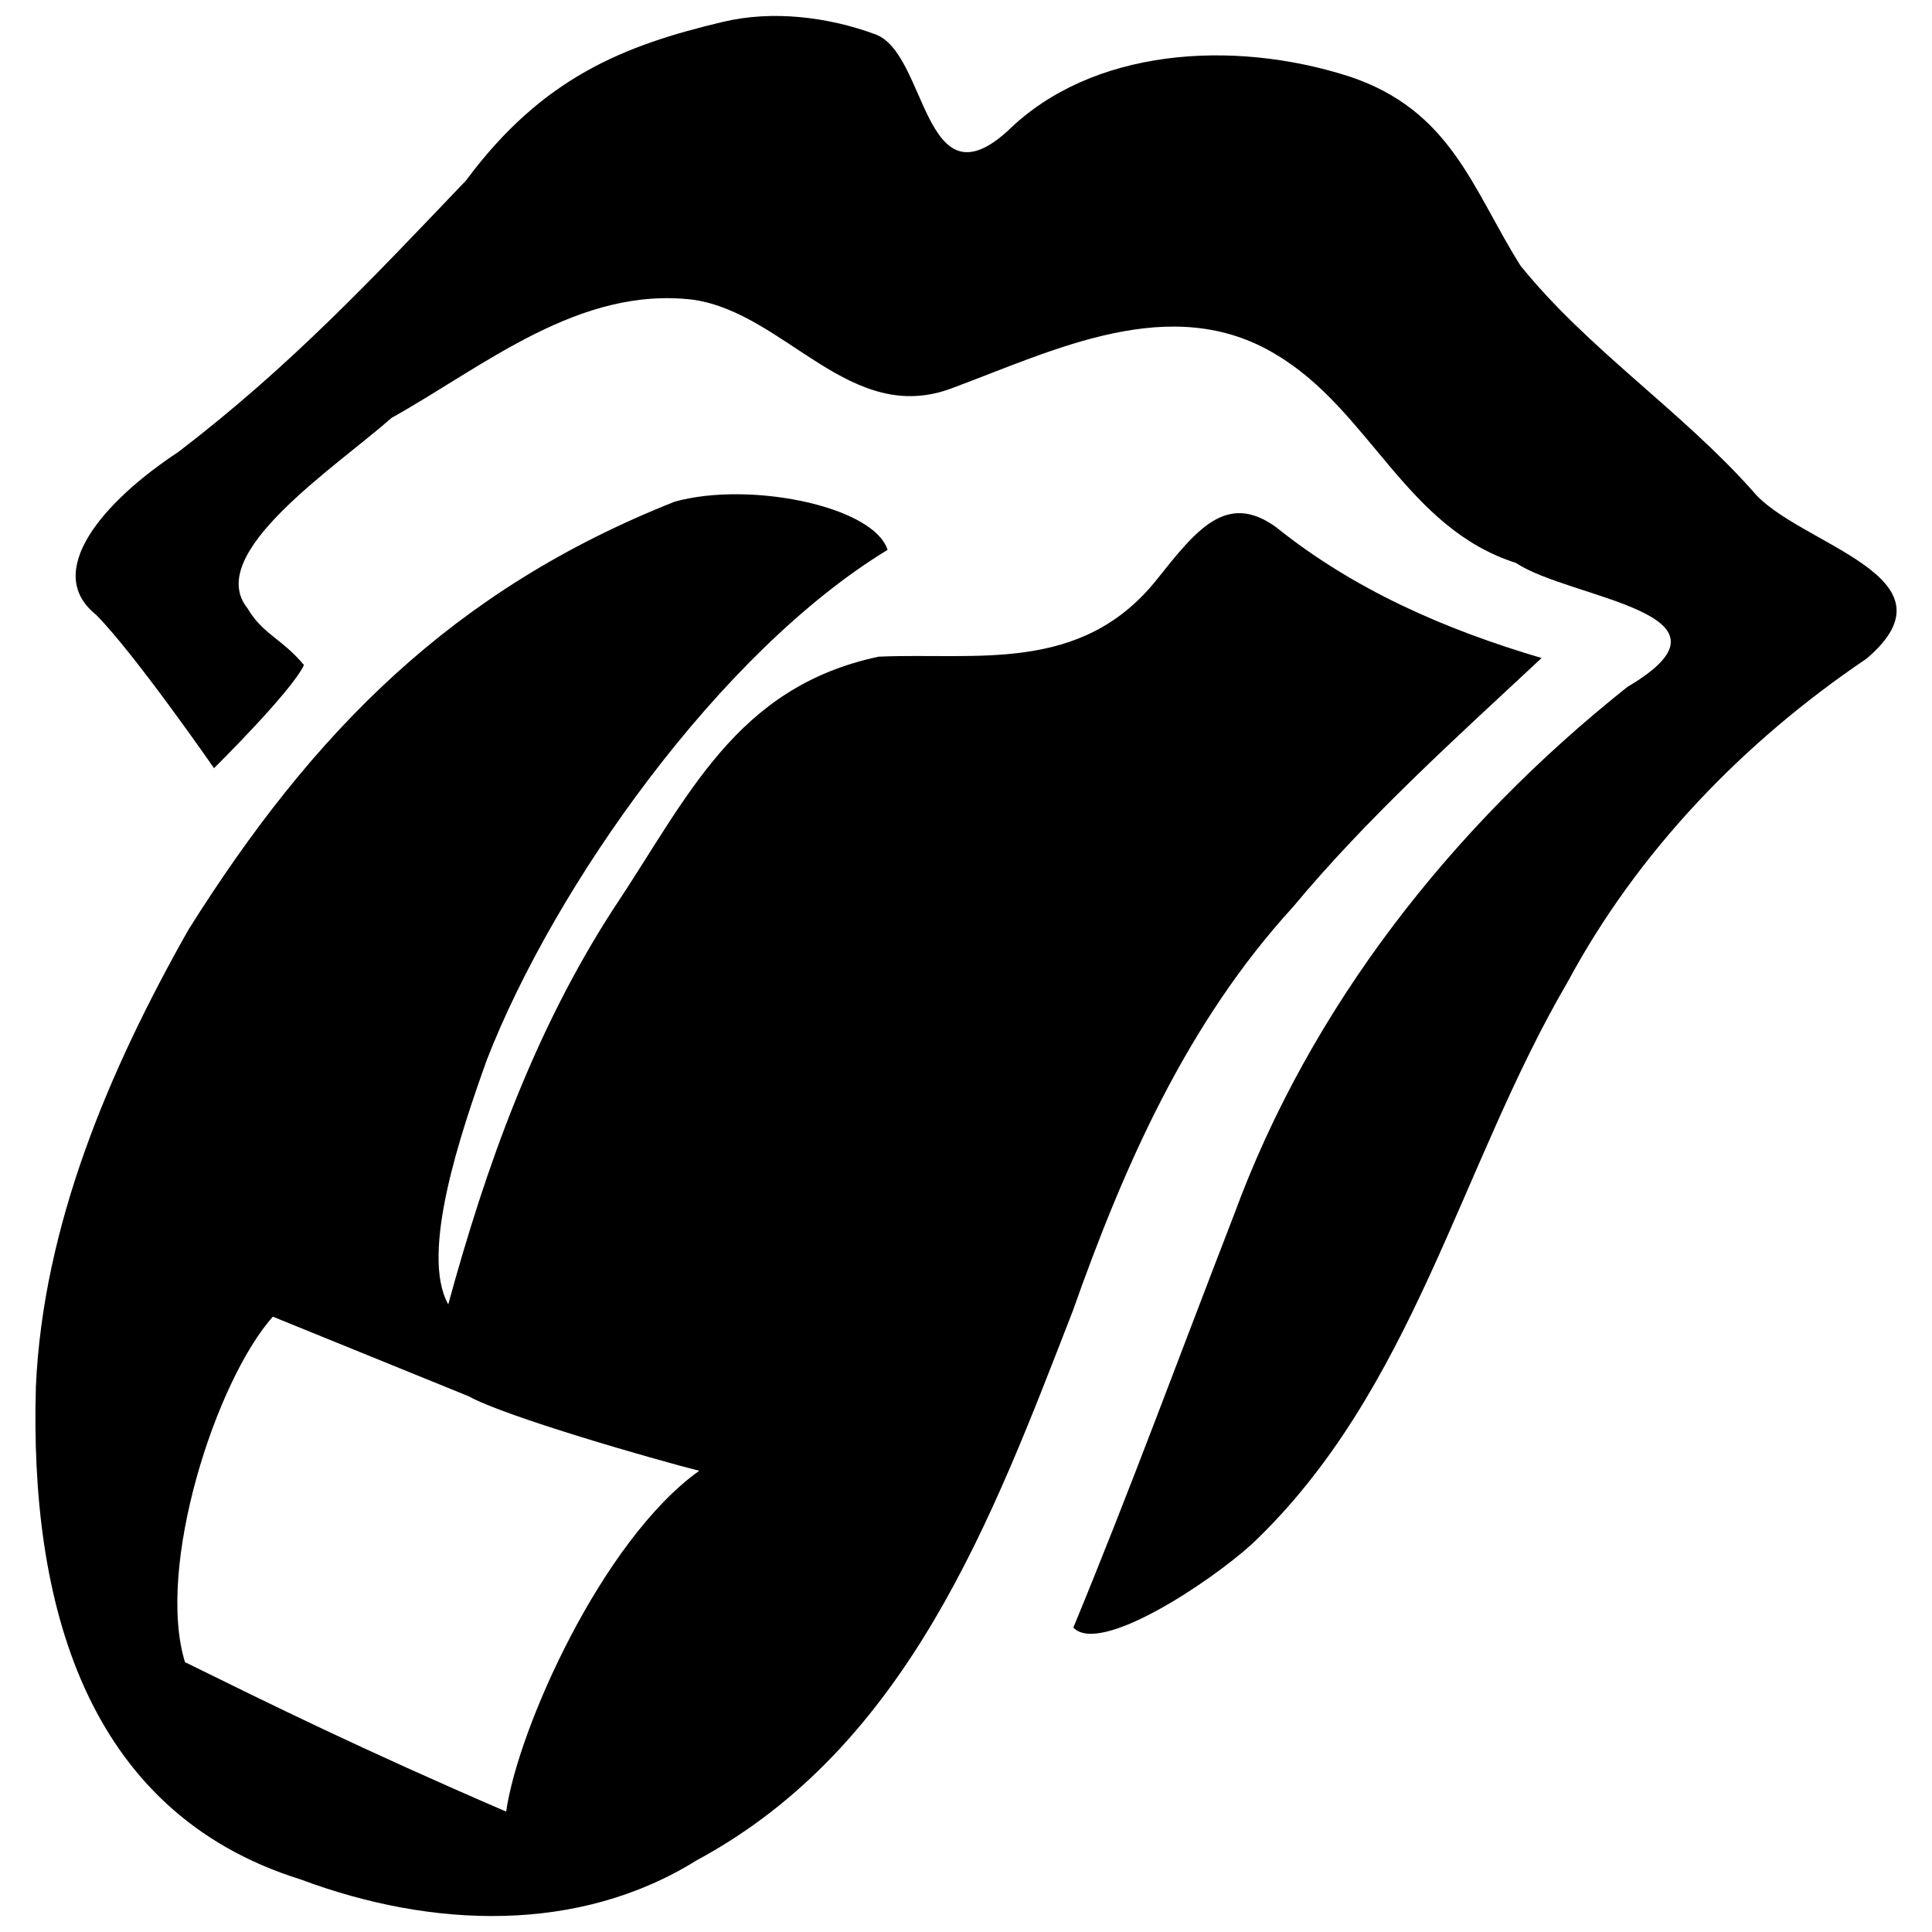
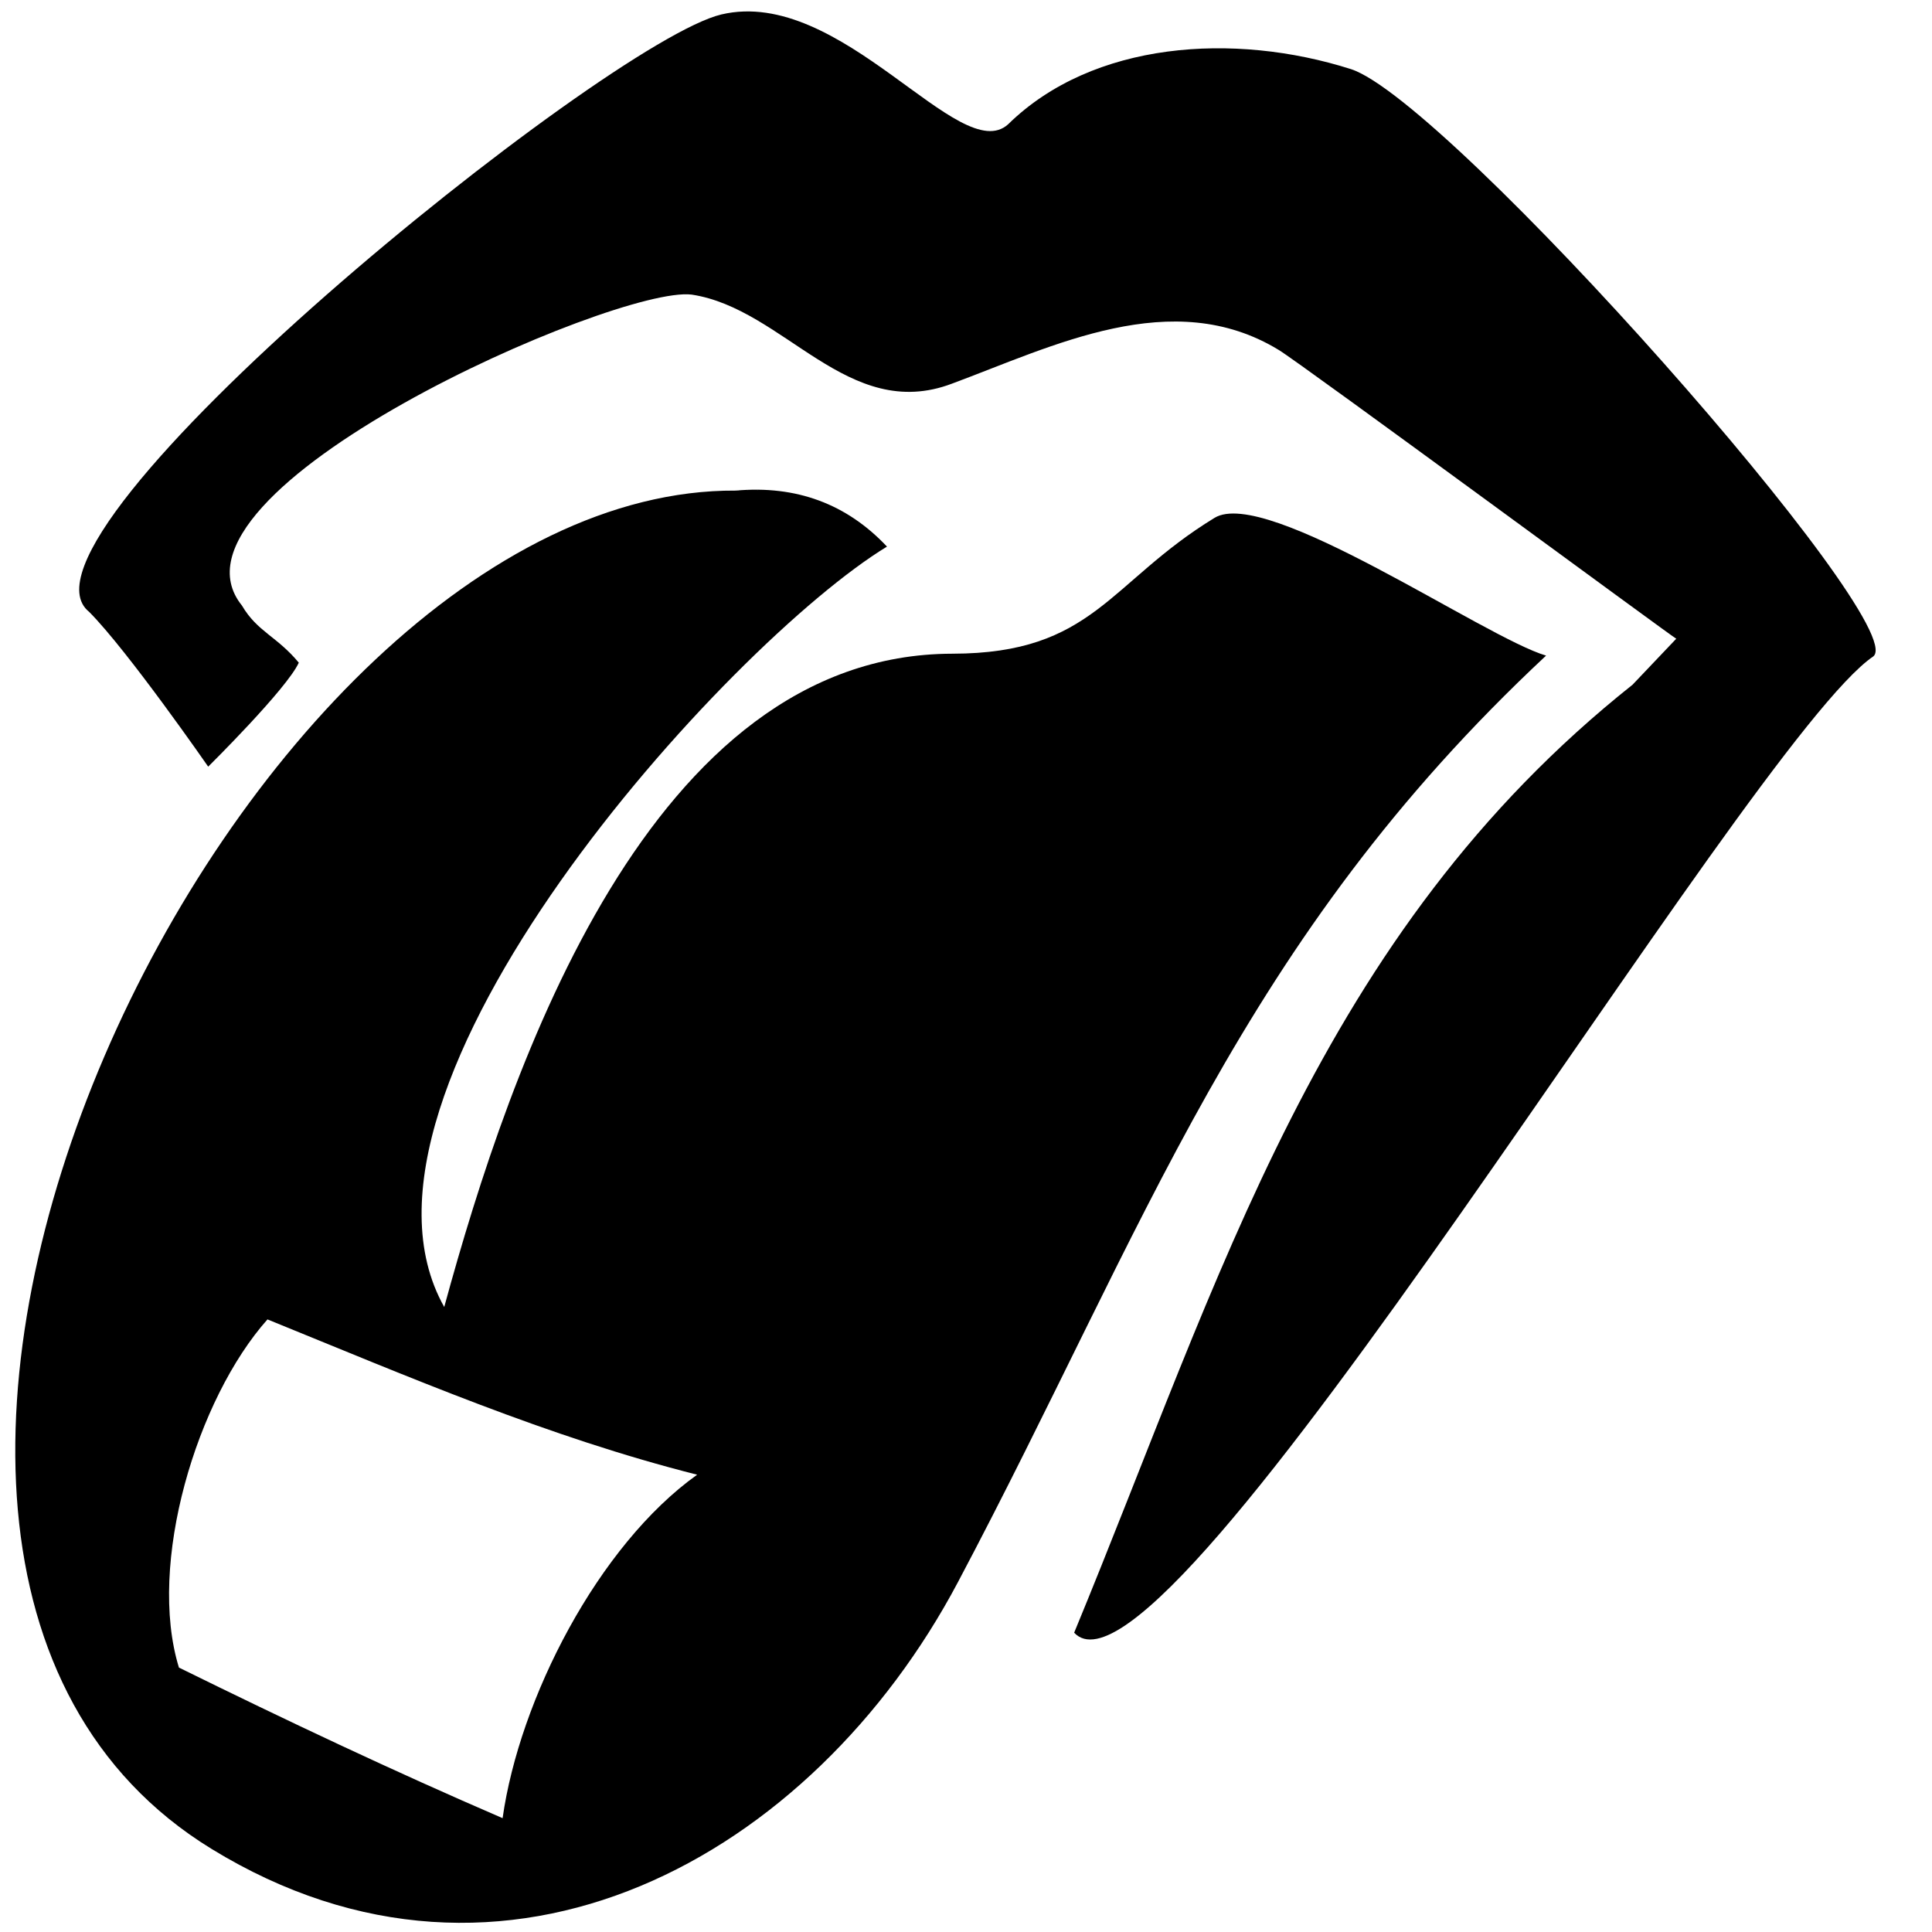
- <svg xmlns="http://www.w3.org/2000/svg" width="20" height="20" id="acid_tongue" version="1.1">
-   <defs id="defs3018" />
-   <g id="layer1" transform="translate(0,-1032.362)">
-     <g id="g3086" transform="matrix(0.1364126,0,0,0.1297806,-2.013099,947.0223)">
-       <path style="fill:#000000;fill-opacity:1;stroke:none" d="m 69.639,659.309 c -7.52,1.875 -13.698,4.415 -19.509,12.648 -7.278,8.018 -13.394,14.873 -21.851,21.673 -5.684,3.93 -10.295,9.56 -6.242,12.964 2.921,3.086 8.963,12.25 8.963,12.25 0,0 5.909,-6.135 6.823,-8.229 -1.652,-2.094 -3.123,-2.446 -4.28,-4.519 -3.347,-4.358 6.634,-11.211 10.931,-15.194 7.046,-4.137 14.235,-10.544 22.93,-9.419 7.016,1.111 11.885,10.12 19.601,7.049 7.686,-2.994 16.653,-7.764 24.607,-2.67 7.099,4.435 9.826,13.815 18.19,16.61 4.087,2.888 18.026,3.961 8.458,9.886 -13.372,11.175 -24.088,25.586 -29.856,42.105 -4.051,10.986 -7.908,22.033 -12.193,32.93 1.979,2.229 10.328,-3.581 13.568,-6.677 12.277,-12.245 15.725,-30.043 23.936,-44.809 5.286,-10.335 13.249,-19.099 22.682,-25.794 7.426,-6.628 -5.315,-9.093 -8.622,-13.37 -5.447,-6.431 -12.524,-11.326 -17.636,-17.989 -3.648,-6.096 -5.243,-12.423 -13.075,-15.115 -8.832,-2.957 -19.451,-2.2 -25.818,4.358 -6.421,6.157 -6.121,-6.164 -10.056,-7.688 -3.603,-1.396 -7.8,-1.935 -11.549,-1 z" id="path4238" />
-       <path style="fill:#000000;fill-opacity:1;stroke:none" d="m 70.688,45.594 c -2.092,-0.012 -4.136,0.211 -5.875,0.688 C 44.002,54.523 30.83,67.856 19.125,86.5 11.654,99.718 5.485,114.263 4.812,129.406 c -0.572,20.011 4.459,39.896 24.875,46.25 12.34,4.615 26.114,5.102 37.188,-1.812 19.889,-10.711 27.8,-32.31 35.281,-51.531 4.803,-13.587 10.687,-27.03 20.688,-37.969 7.02,-8.435 15.29,-15.856 23.344,-23.375 -9.104,-2.678 -17.653,-6.432 -24.969,-12.312 -4.632,-3.313 -7.444,0.28 -11.156,4.938 -7.104,8.907 -16.979,6.841 -26.125,7.25 -13.452,2.857 -17.901,13.206 -24.906,23.688 -7.405,11.425 -11.975,24.205 -15.5,37.125 -2.699,-4.794 1.226,-16.256 3.625,-22.969 6.348,-16.303 21.855,-38.281 37.625,-47.875 -1.007,-3.097 -7.817,-5.185 -14.094,-5.219 z m -43.625,77.219 18.375,7.469 c 3.41,1.904 17.378,5.919 21.656,7 -9.114,6.511 -17.03,24.253 -18.125,32 C 35.372,163.416 26.895,159.229 18.812,155.25 c -2.744,-8.925 2.879,-26.399 8.25,-32.438 z" transform="matrix(0.8082423,0,0,0.8495448,13.59067,658.2596)" id="path3022" />
-     </g>
+ <svg xmlns="http://www.w3.org/2000/svg" version="1.1" id="acid_tongue" x="0px" y="0px" width="180px" height="180px" viewBox="0 0 180 180" enable-background="new 0 0 180 180" xml:space="preserve">
+   <g>
+     <path id="path4238" d="M67.203,1.348C56.427,3.905-0.531,49.946,8.307,57.008   c3.614,3.633,11.09,14.419,11.09,14.419s7.311-7.221,8.442-9.687c-2.044-2.465-3.865-2.88-5.296-5.32   c-8.671-10.743,34.846-29.84,41.895-28.973c8.633,1.301,14.556,11.969,24.251,8.298c9.402-3.485,20.546-9.174,30.444-3.143   c1.981,1.177,37.043,27.011,37.04,26.906c-1.357,1.428-2.713,2.855-4.07,4.283c-29.243,23.249-38.329,55.191-52.026,88.324   c8.514,9.125,62.762-83.064,74.464-90.967c3.562-3.025-39.563-51.728-48.666-54.705c-10.927-3.481-24.066-2.59-31.943,5.13   C89.452,15.663,78.393-1.307,67.203,1.348L67.203,1.348z" />
+     <path id="path3022" d="M68.545,45.707C22.19,45.446-25.7,144.412,19.708,172.257   c27.377,16.788,55.994,0.721,69.541-24.852c17.586-33.199,26.318-59.735,54.796-86.323c-5.75-1.692-26.055-15.787-30.892-12.833   c-9.868,6.027-11.257,12.638-24.417,12.655C60.59,60.941,47.558,99.159,41.388,121.77c-11.418-20.284,26.542-61.896,41.25-70.844   C78.887,46.943,74.189,45.203,68.545,45.707C66.452,45.695,74.821,45.741,68.545,45.707z M24.92,122.926   c13.205,5.367,26.167,10.966,40.031,14.469c-9.231,6.594-16.555,20.893-18.125,32C36.638,165,26.623,160.263,16.67,155.363   C13.696,145.689,18.331,130.334,24.92,122.926z" />
  </g>
</svg>
